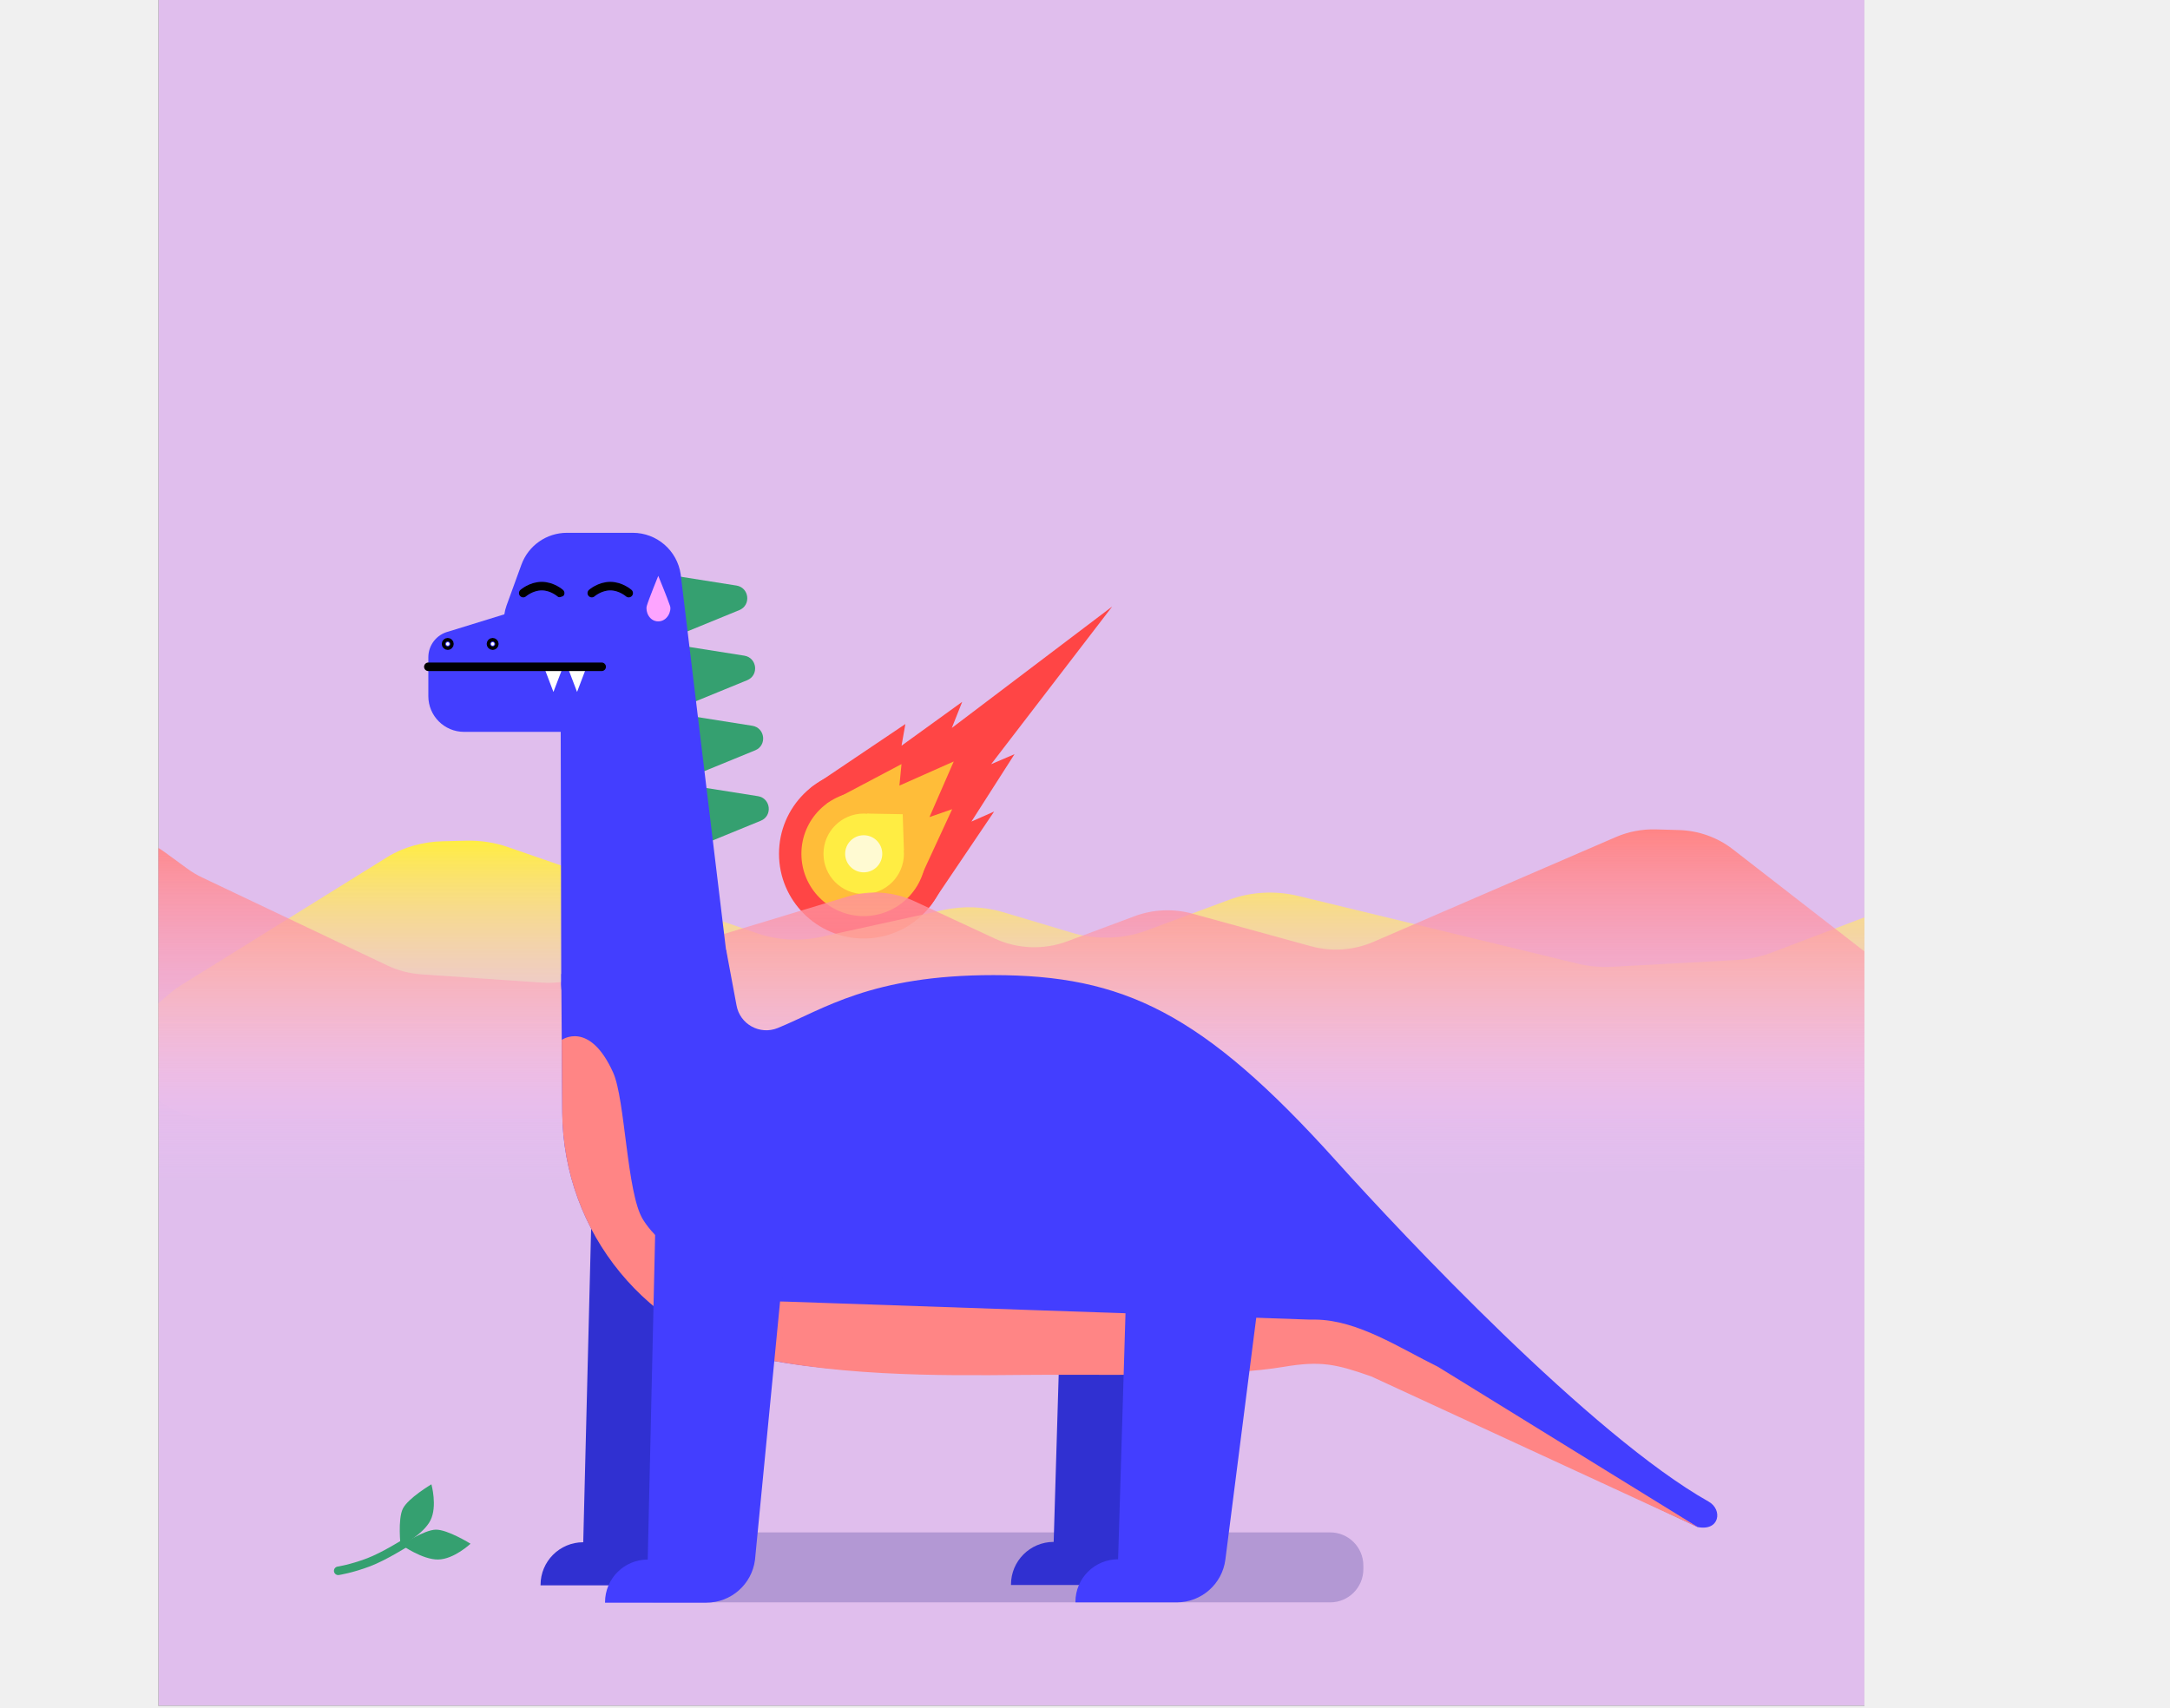
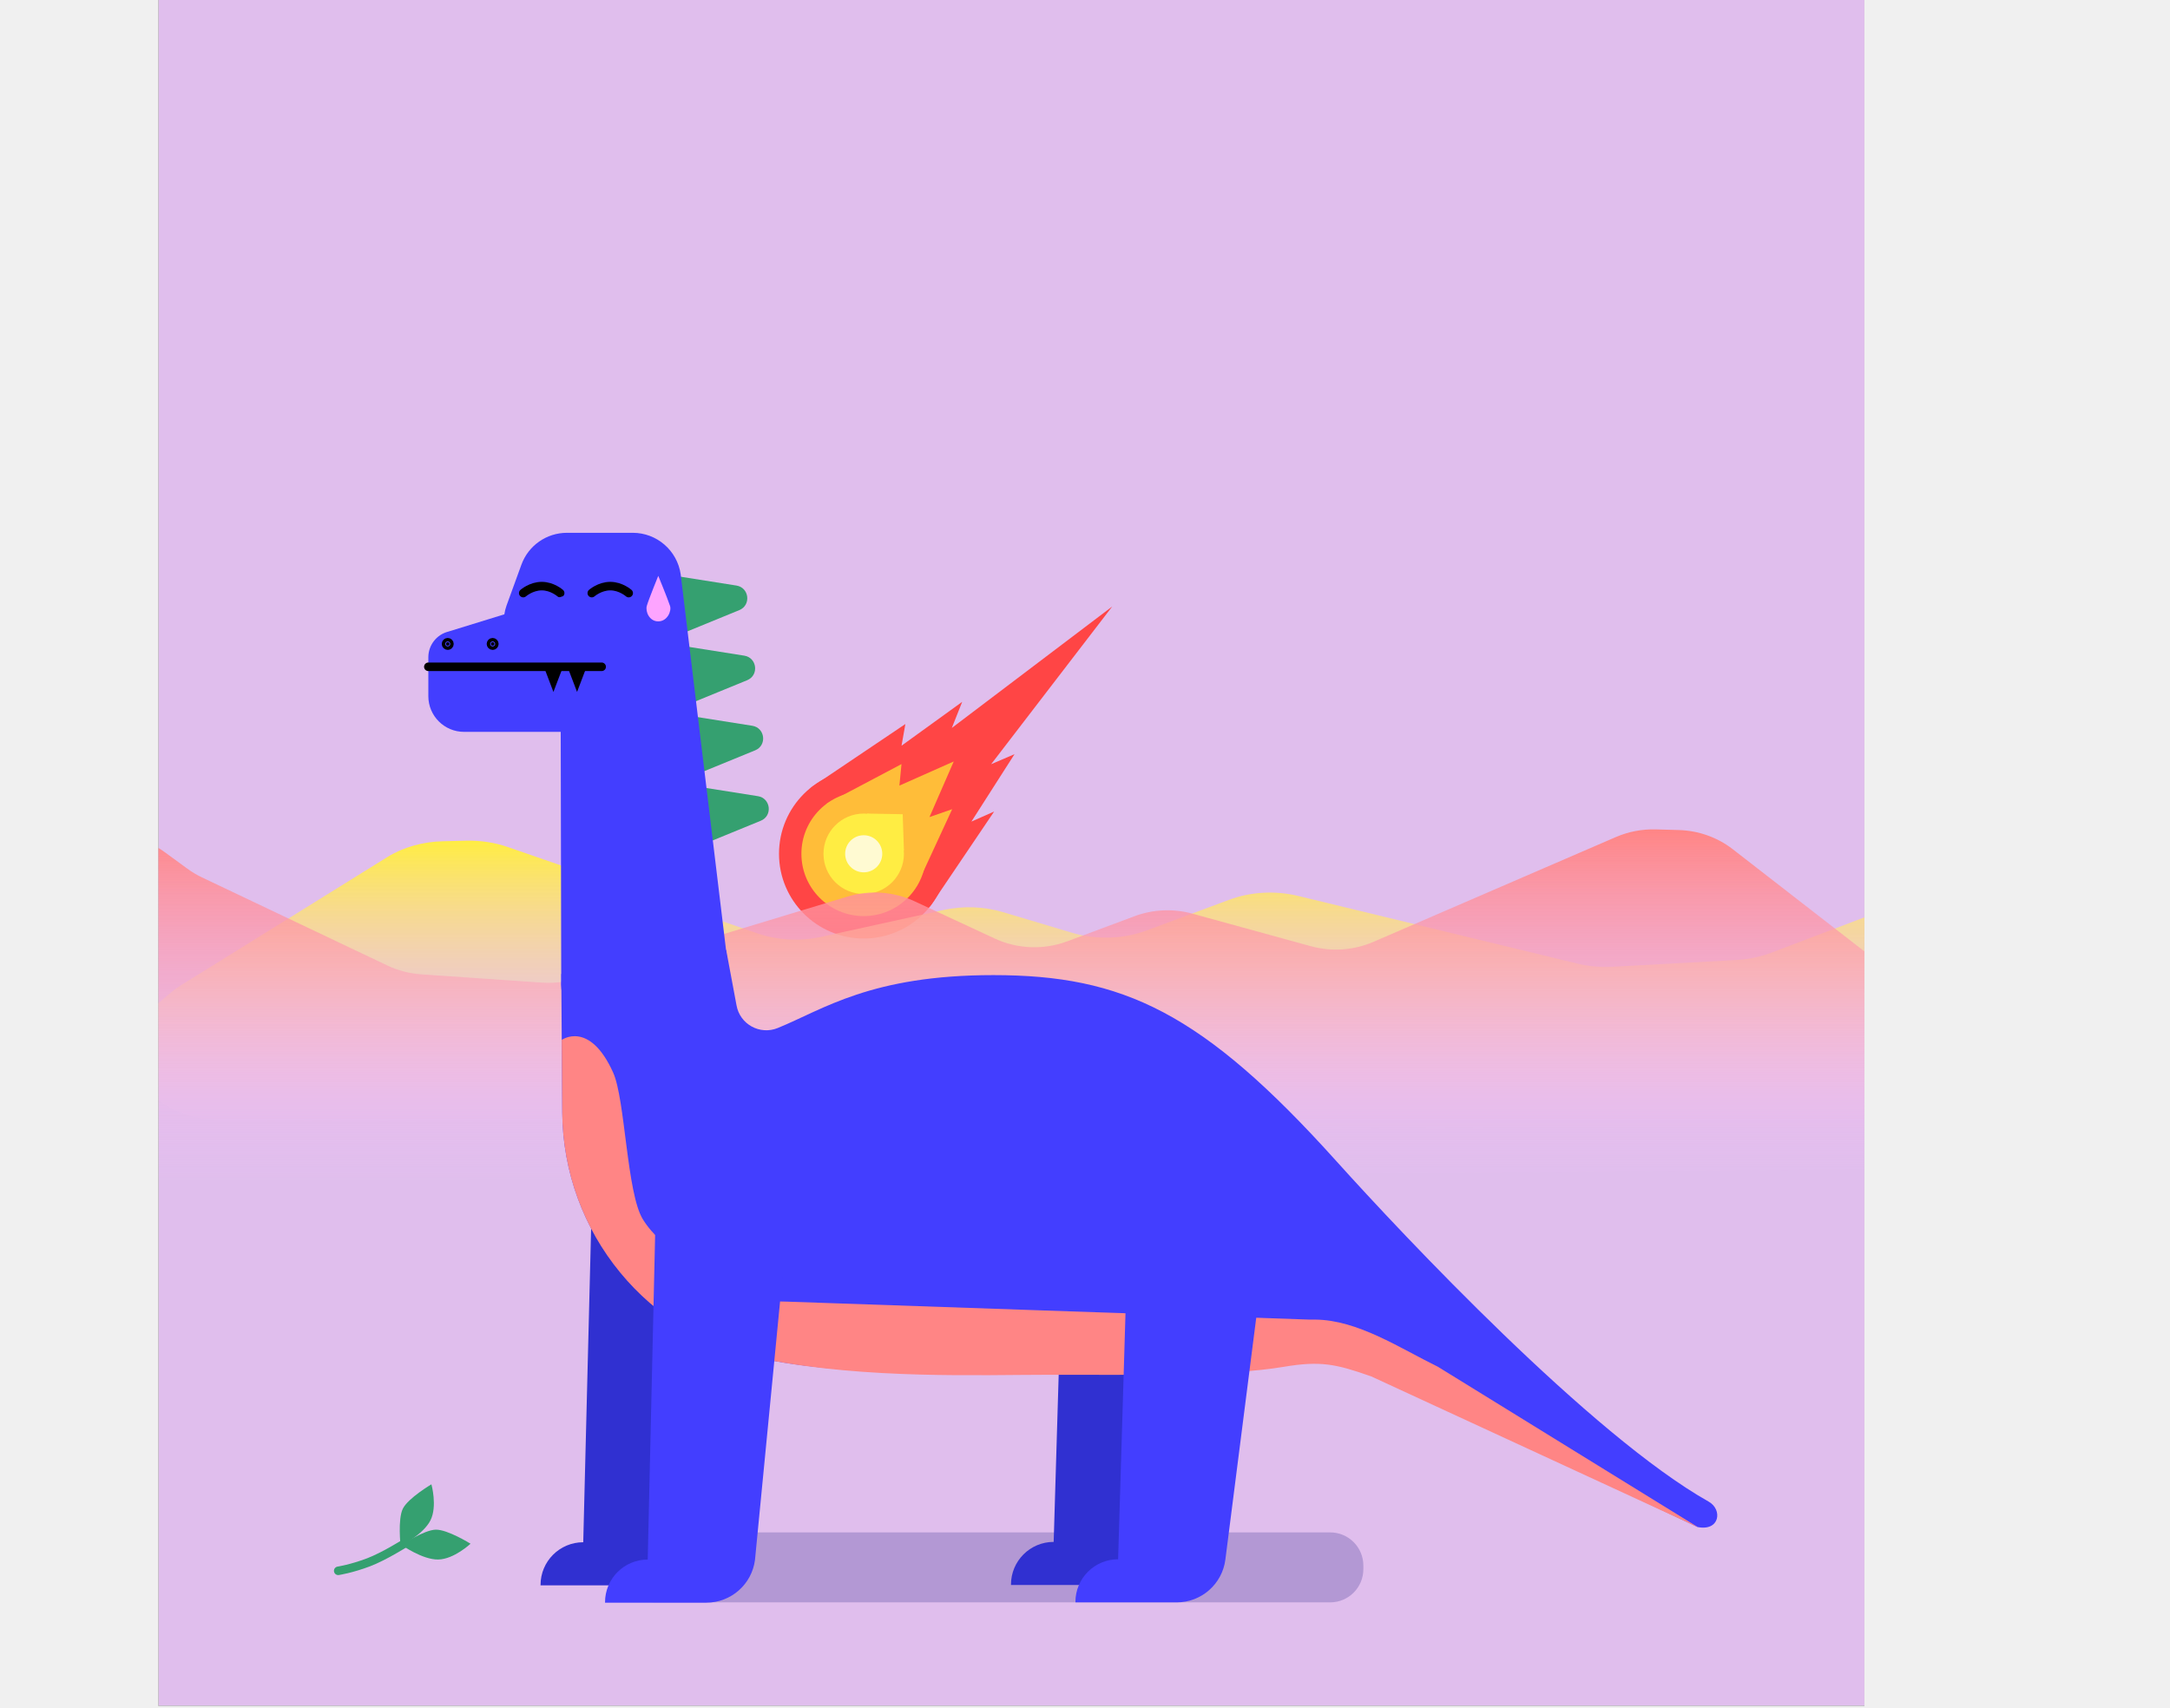
<svg xmlns="http://www.w3.org/2000/svg" viewBox="0 0 508.79 400.32">
  <defs>
    <style>
      .cls-1, .cls-2, .cls-3 {
        fill: none;
      }

      .cls-4 {
        fill: url(#linear-gradient);
      }

      .cls-5 {
        clip-path: url(#clippath);
      }

-       .cls-6, .cls-7 {
+       .cls-5 {
        fill: #fff;
+       }
+ 
+       .cls-6 {
+         fill: #000;
      }

      .cls-8 {
        fill: #fffad2;
      }

      .cls-9 {
        fill: #ffed43;
      }

      .cls-10 {
        fill: #ffbd39;
      }

      .cls-11 {
        fill: #ff4545;
      }

      .cls-12 {
        fill: #fda4ff;
      }

      .cls-13 {
        fill: #ff8585;
      }

      .cls-14 {
        fill: #3030d1;
      }

      .cls-15 {
        fill: #cde8b3;
      }

      .cls-16 {
        fill: #e0beed;
      }

      .cls-17 {
        fill: #433eff;
      }

      .cls-18 {
        fill: #35a070;
      }

      .cls-19 {
        fill: #2b4239;
      }

      .cls-7, .cls-2 {
        stroke: #000;
      }

      .cls-7, .cls-2, .cls-3 {
        stroke-linecap: round;
        stroke-miterlimit: 10;
        stroke-width: 2px;
      }

      .cls-20 {
        clip-path: url(#clippath-1);
      }

      .cls-21 {
        clip-path: url(#clippath-2);
      }

      .cls-3 {
        stroke: #35a070;
      }

      .cls-22 {
        fill: #00006f;
        opacity: .2;
      }

      .cls-23 {
        fill: url(#linear-gradient-2);
      }
    </style>
    <clipPath id="clippath">
      <rect class="cls-1" x="37.14" y=".32" width="400" height="400" transform="translate(474.28 400.63) rotate(-180)" />
    </clipPath>
    <linearGradient id="linear-gradient" x1="204.45" y1="265.41" x2="204.45" y2="197.13" gradientTransform="translate(474.28) rotate(-180) scale(1 -1)" gradientUnits="userSpaceOnUse">
      <stop offset="0" stop-color="#fbc5ff" stop-opacity="0" />
      <stop offset="1" stop-color="#ffed43" />
    </linearGradient>
    <clipPath id="clippath-1">
      <rect class="cls-1" x="37.14" y=".32" width="400" height="400" />
    </clipPath>
    <linearGradient id="linear-gradient-2" x1="232.28" y1="277.41" x2="232.28" y2="194.47" gradientUnits="userSpaceOnUse">
      <stop offset="0" stop-color="#fbc5ff" stop-opacity="0" />
      <stop offset="1" stop-color="#ff8585" />
    </linearGradient>
    <clipPath id="clippath-2">
      <path class="cls-1" d="M171.68,222.75l3.48,20.33c.77,4.48,5.48,7.08,9.69,5.36,10.66-4.35,28.46-15.43,55.34-14.57,30.4,.97,41.7,3.48,73.14,38.41,29.44,32.72,39.28,61.19,86.24,79.85,3.04,1.21,1.7,5.95-1.58,5.95l-76.44-35.3c-8.29-2.93-11.92-3.72-20.59-2.26-12.86,2.17-33.8,1.86-54.91,1.86-16.38,0-42.65,1.06-66.51-3.59-27.65-5.39-47.52-29.76-47.72-57.92l-.23-32.45" />
    </clipPath>
  </defs>
  <g id="BG_copy_4" data-name="BG copy 4">
    <rect class="cls-19" x="37.14" width="400" height="400" />
  </g>
  <g id="BG_copy_3" data-name="BG copy 3">
    <rect class="cls-15" x="37.14" width="400" height="400" />
  </g>
  <g id="BG_copy_6" data-name="BG copy 6">
    <rect class="cls-16" x="37.14" width="400" height="400" />
  </g>
  <g id="Meteor">
    <g>
      <polyline class="cls-11" points="190.15 184.68 212.28 169.78 211.38 174.86 225.6 164.58 223.17 170.7 260.78 142.22 232.39 179.2 237.87 176.85 227.76 192.66 233.09 190.3 218.05 212.57 190.15 184.68" />
      <circle class="cls-11" cx="202.51" cy="200.21" r="19.86" />
      <polyline class="cls-10" points="193.89 188.42 211.37 179.18 210.88 184.22 223.62 178.56 217.93 191.6 223.25 189.75 214.93 207.76 193.89 188.42" />
      <circle class="cls-10" cx="202.51" cy="200.21" r="14.61" />
      <circle class="cls-9" cx="202.51" cy="200.21" r="9.43" />
      <circle class="cls-8" cx="202.51" cy="200.21" r="4.35" />
      <polygon class="cls-9" points="203.31 190.78 211.65 190.93 211.94 199.41 203.31 190.78" />
    </g>
  </g>
  <g id="Mountains2">
    <g class="cls-5">
      <path class="cls-4" d="M42.48,231.01l48.37-30.05c3.67-2.28,8.26-3.58,13.03-3.69l5.48-.13c3.32-.08,6.63,.43,9.65,1.47l58.54,20.25c4.71,1.63,10.05,1.92,15.02,.83l28.6-6.29c4.6-1.01,9.52-.84,13.97,.49l16.22,4.84c5.66,1.69,12.01,1.5,17.47-.53l19.39-7.21c5.01-1.87,10.8-2.19,16.13-.9l65.56,15.88c2.63,.64,5.4,.89,8.16,.74l29.11-1.6c2.83-.16,5.6-.73,8.13-1.7l44.78-17.02c1.24-.47,2.41-1.03,3.5-1.67l5.42-3.17c13.25-7.76,32.71-1.59,34.54,10.95l5.11,35.06c1.4,9.58-8.66,17.94-21.51,17.86l-434.97-2.69c-18.44-.11-28.11-16.47-15.86-26.81l3.8-3.21c.72-.61,1.51-1.18,2.35-1.7Z" />
    </g>
  </g>
  <g id="Mountains1">
    <g class="cls-20">
      <path class="cls-23" d="M453.27,235.62l-47.02-36.5c-3.57-2.77-8.03-4.35-12.66-4.48l-5.33-.15c-3.23-.09-6.44,.52-9.38,1.79l-56.9,24.6c-4.58,1.98-9.77,2.34-14.6,1.01l-27.8-7.64c-4.47-1.23-9.25-1.02-13.58,.6l-15.77,5.89c-5.5,2.05-11.67,1.82-16.98-.65l-18.85-8.76c-4.87-2.27-10.5-2.66-15.68-1.09l-63.72,19.29c-2.56,.77-5.25,1.08-7.93,.89l-28.3-1.94c-2.75-.19-5.44-.89-7.91-2.06l-43.52-20.68c-1.2-.57-2.34-1.25-3.4-2.03l-5.27-3.85c-12.88-9.42-31.79-1.93-33.57,13.3L.13,255.72c-1.36,11.64,8.42,21.79,20.91,21.69l422.8-3.26c17.92-.14,27.33-20.01,15.41-32.57l-3.7-3.9c-.7-.74-1.47-1.43-2.28-2.07Z" />
    </g>
  </g>
  <g id="Leaf">
    <g>
      <path class="cls-3" d="M95,361.85s-4.95,3.12-8.55,4.49c-4.01,1.53-7.15,2.01-7.15,2.01" />
      <path class="cls-18" d="M110.33,361.99s-3.87,3.64-7.58,3.71-8.59-3.41-8.59-3.41c0,0,5.25-3.54,8.02-3.59s8.15,3.3,8.15,3.3Z" />
      <path class="cls-18" d="M101.15,348.07s1.44,5.12-.22,8.44c-1.66,3.32-7,6.03-7,6.03,0,0-.71-6.29,.53-8.77s6.69-5.7,6.69-5.7Z" />
    </g>
  </g>
  <g id="Mane">
    <path class="cls-18" d="M158.27,135.03l14.4,2.28c3.01,.48,3.49,4.61,.67,5.76l-13.26,5.43-1.81-13.48Z" />
    <path class="cls-18" d="M160.11,151.47l14.4,2.28c3.01,.48,3.49,4.61,.67,5.76l-13.26,5.43-1.81-13.48Z" />
    <path class="cls-18" d="M161.99,167.91l14.4,2.28c3.01,.48,3.49,4.61,.67,5.76l-13.26,5.43-1.81-13.48Z" />
    <path class="cls-18" d="M163.31,184.42l14.4,2.28c3.01,.48,3.49,4.61,.67,5.76l-13.26,5.43-1.81-13.48Z" />
  </g>
  <g id="Neck">
    <path class="cls-17" d="M171.63,234.35l-12.03-99.67c-.81-5.59-5.6-9.74-11.24-9.74h-15.43c-4.78,0-9.05,2.99-10.68,7.48l-3.48,9.57c-1.01,2.79-.78,5.88,.63,8.49,.05,.09,.11,.17,.18,.24l10.48,10.48c.07,.07,.14,.16,.18,.25,.96,1.78,1.39,3.79,1.22,5.81l.13,62.44c-.5,6.05,3.96,10.97,10.02,10.97l21.18-.93c6.32,0,9.73,.86,8.83-5.4Z" />
  </g>
  <g id="Shadow">
    <rect class="cls-22" x="145.87" y="359.34" width="173.79" height="16.41" rx="7.78" ry="7.78" />
  </g>
  <g id="Back_legs" data-name="Back legs">
    <path class="cls-14" d="M138.86,277.55l-2.11,84.1h0c-5.53,0-10.01,4.48-10.01,10.01v.1h23.75c5.79,0,10.68-4.3,11.41-10.05l8.99-84.17h-32.03Z" />
    <path class="cls-14" d="M249.16,291.18l-2.11,70.39h0c-5.53,0-10.01,4.48-10.01,10.01v.1h23.75c5.79,0,10.68-4.3,11.41-10.05l8.99-70.45h-32.03Z" />
  </g>
  <g id="Body">
    <path class="cls-17" d="M170.26,222.75l2.42,12.95c.77,4.48,5.48,7.08,9.69,5.36,10.66-4.35,21.79-12.4,50.53-12.4,30.41,0,48.99,8.68,80.43,43.62,15.8,17.56,59.81,64.36,87.3,79.85,3.3,1.86,2.62,7.01-2.63,5.95l-84.33-39.96s-33.6,3.2-67.61,3.2c-16.38,0-42.65,2.11-66.51-2.54-27.65-5.39-47.52-29.76-47.72-57.92l-.23-32.45" />
  </g>
  <g id="Belly">
    <g class="cls-21">
      <path class="cls-13" d="M131.7,243.86s6.5-4.69,12.06,7.65c2.85,6.32,3.18,28.28,6.97,34.42,4.62,7.48,14.77,12.08,18.91,14.89,4.29,2.92,9.39,4.4,14.57,4.4l122.78,4.22c.47,0,.93,0,1.4,0,9.97,.09,19.79,6.67,28.75,11.06l60.87,37.56-6.44,12.12-170.73-32.96-92.61-7.31-7.96-61.35,11.45-24.71Z" />
    </g>
  </g>
  <g id="Legs">
    <path class="cls-17" d="M153.98,273.17l-2.11,92.54h0c-5.53,0-10.01,4.48-10.01,10.01v.1h23.75c5.79,0,10.68-4.3,11.41-10.05l8.99-92.61h-32.03Z" />
    <path class="cls-17" d="M264.27,295.25l-2.11,70.39h0c-5.53,0-10.01,4.48-10.01,10.01v.1h23.75c5.79,0,10.68-4.3,11.41-10.05l8.99-70.45h-32.03Z" />
  </g>
  <g id="Eyes2">
    <path class="cls-2" d="M138.75,139.08s1.86-1.64,4.34-1.64,4.32,1.64,4.32,1.64" />
    <path class="cls-2" d="M122.68,139.08s1.86-1.64,4.34-1.64,4.32,1.64,4.32,1.64" />
  </g>
  <g id="Nose">
    <path class="cls-17" d="M138.3,171.62h-29.5c-4.62,0-8.37-3.75-8.37-8.37v-9.12c0-2.85,1.94-5.34,4.71-6.03l32.45-10.01,.71,33.53Z" />
  </g>
  <g id="Teeth">
    <polyline class="cls-6" points="127.52 156.36 129.76 162.26 132.01 156.36 127.52 156.36" />
    <polyline class="cls-6" points="133.05 156.36 135.3 162.26 137.54 156.36 133.05 156.36" />
  </g>
  <g id="Mouth">
    <line class="cls-7" x1="100.43" y1="156.36" x2="141.07" y2="156.36" />
  </g>
  <g id="Nostrils">
    <circle class="cls-7" cx="104.98" cy="151" r=".4" />
    <circle class="cls-7" cx="115.51" cy="151" r=".4" />
  </g>
  <g id="Sweat">
    <path class="cls-12" d="M154.34,135.03s-2.31,5.68-2.69,7.06c-.35,1.3,.57,3.62,2.69,3.62s3.16-2.42,2.76-3.62c-.69-2.05-2.76-7.06-2.76-7.06Z" />
  </g>
</svg>
